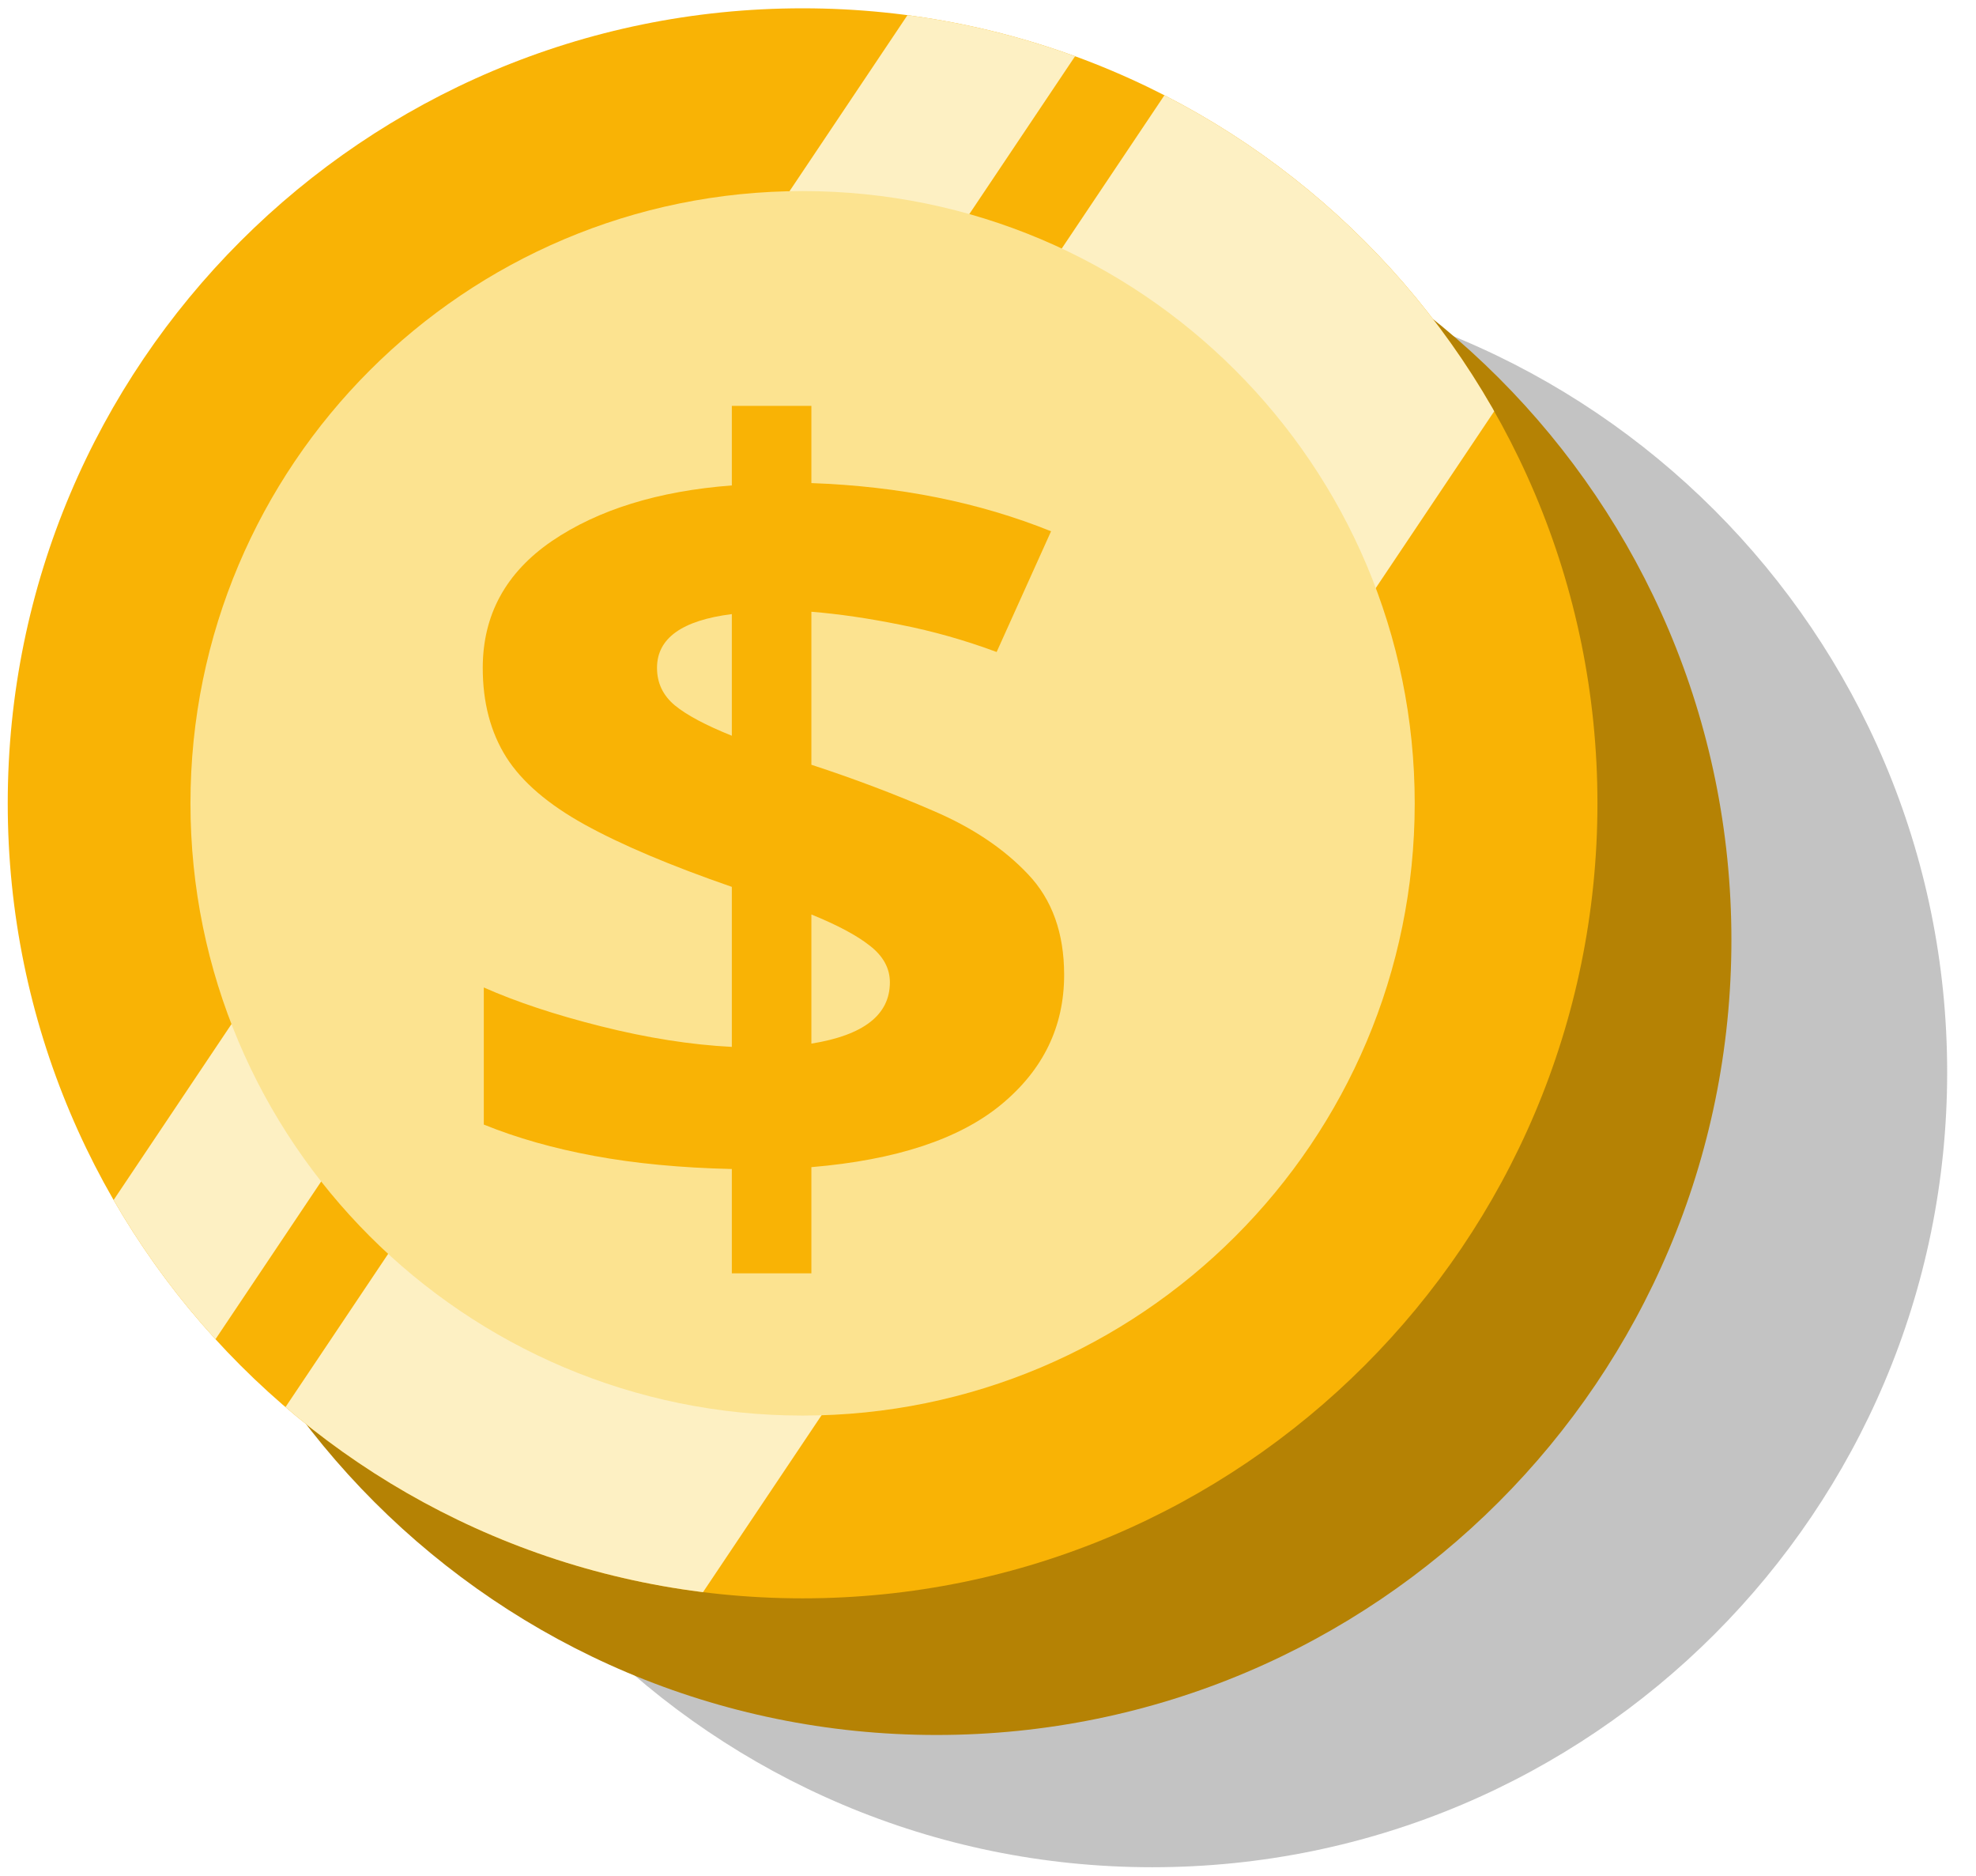
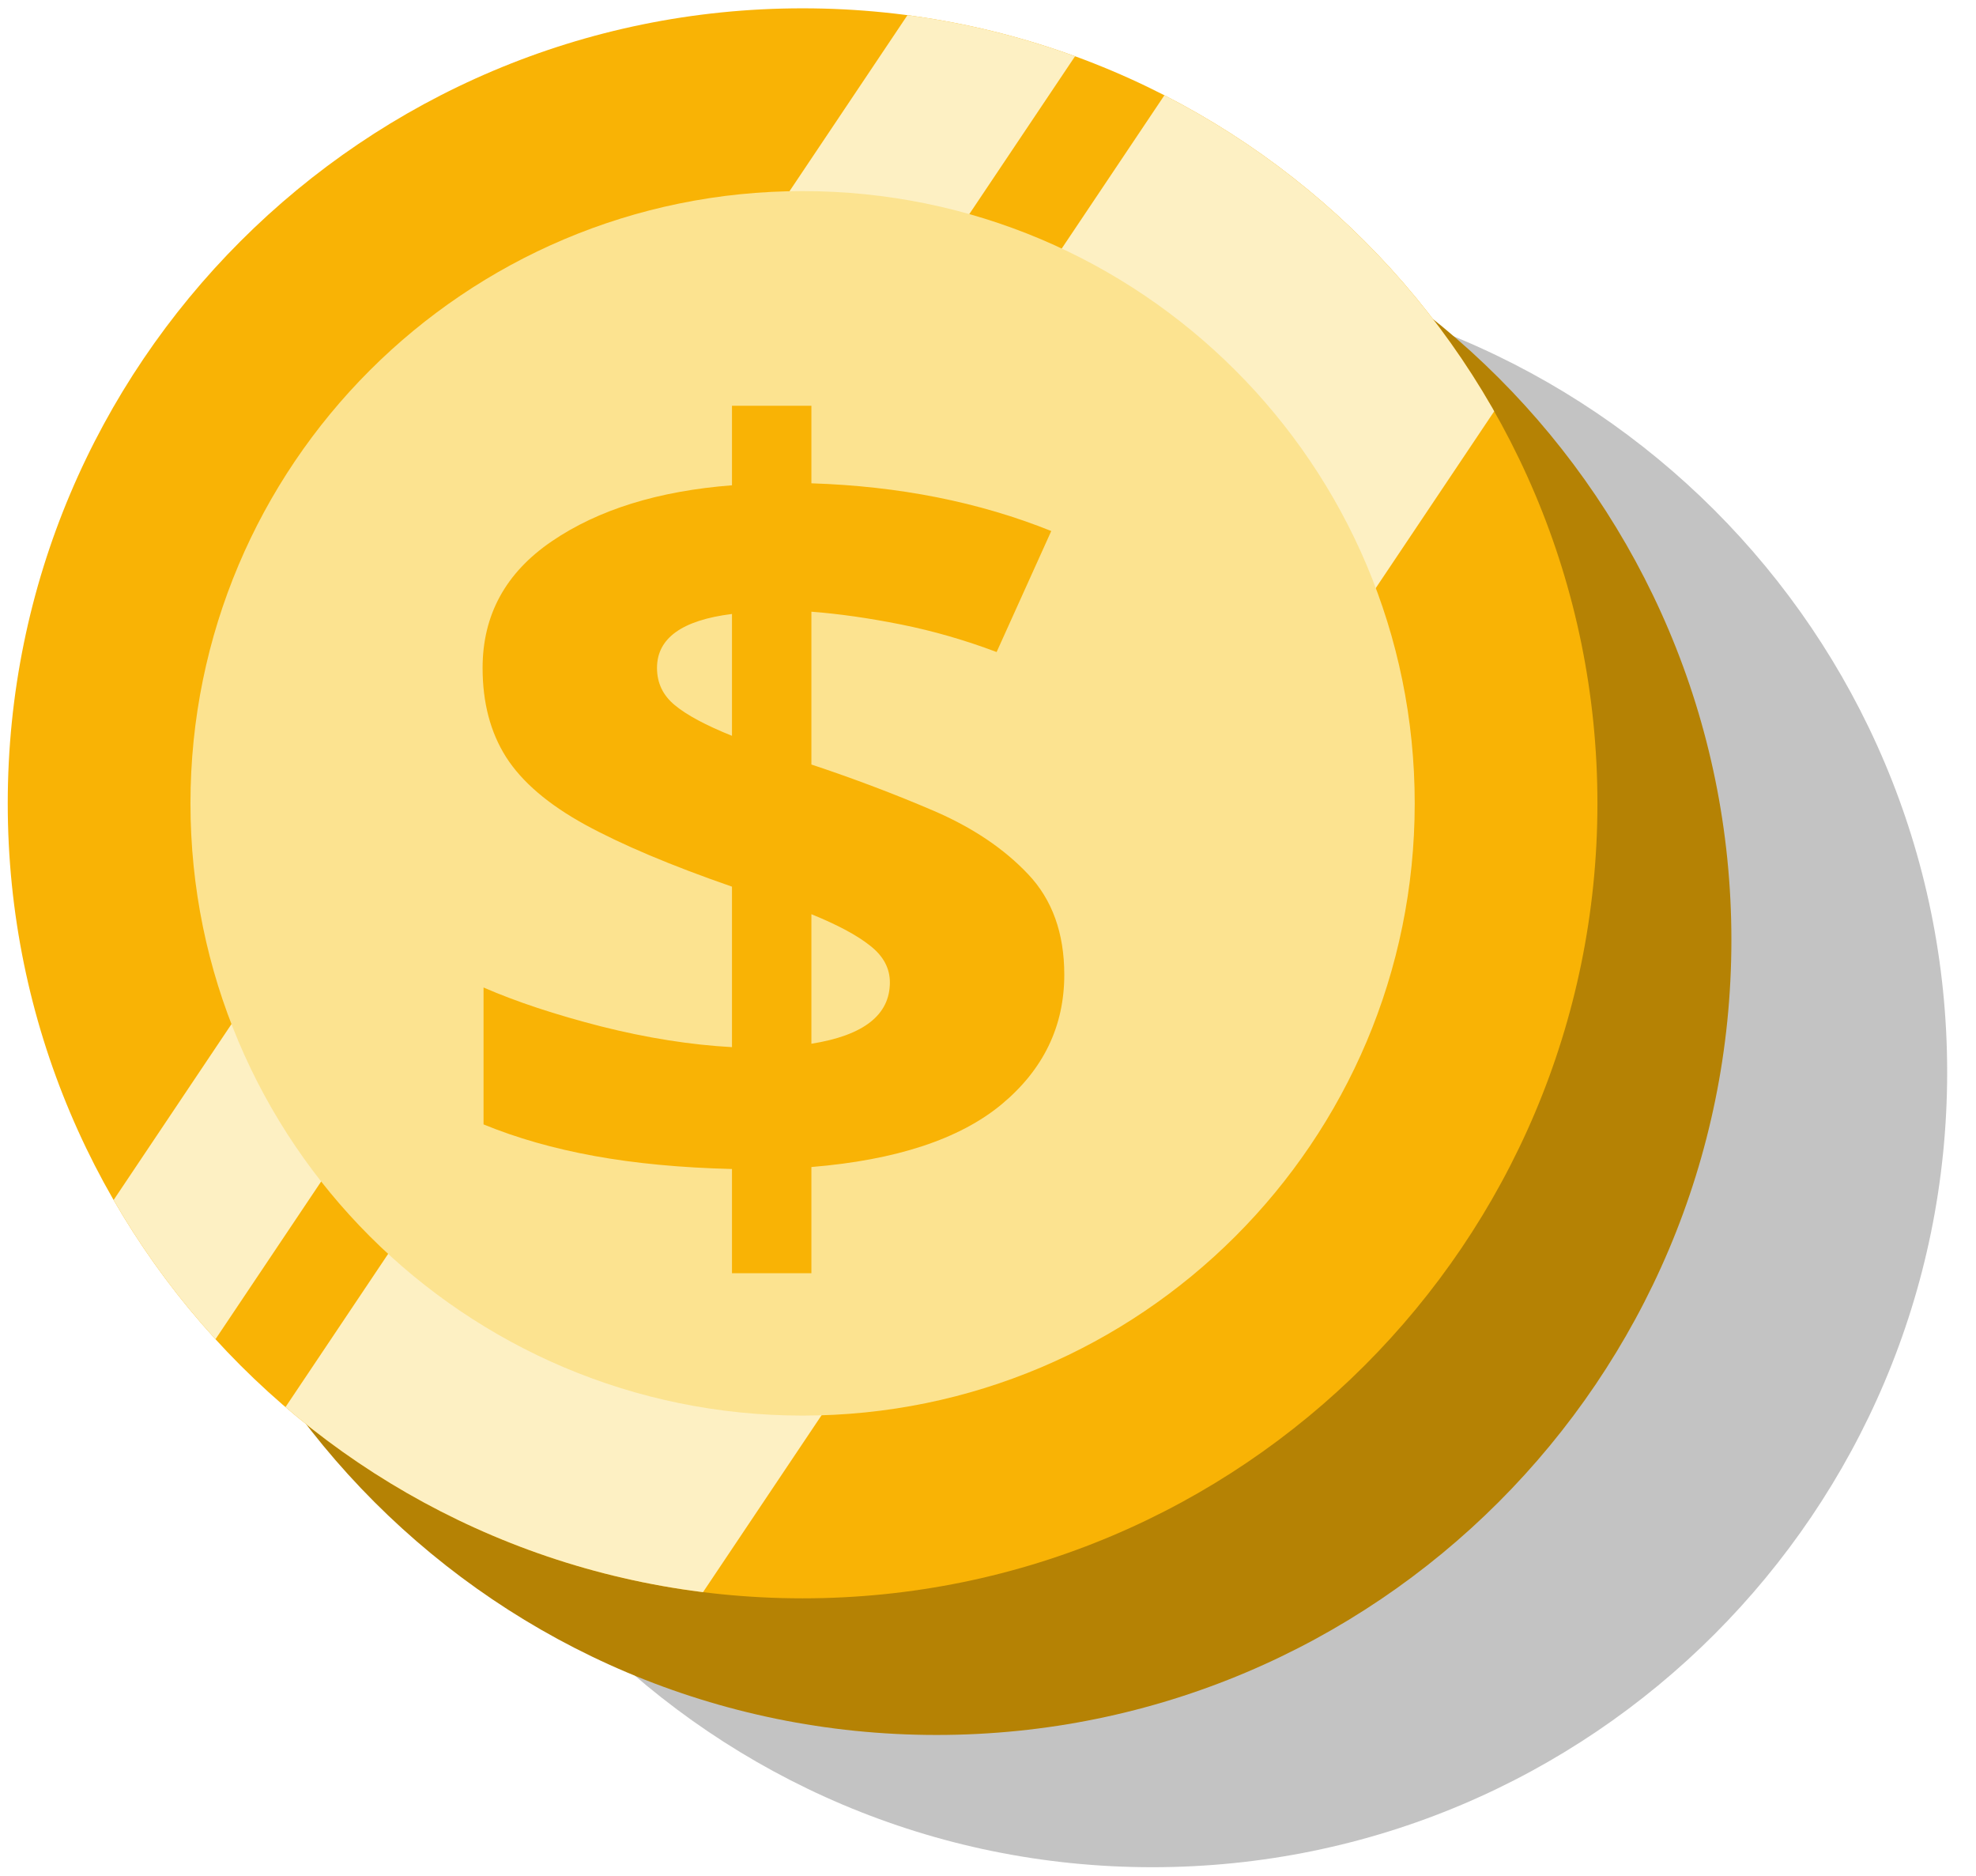
<svg xmlns="http://www.w3.org/2000/svg" width="100%" height="100%" viewBox="0 0 59 56" version="1.1" xml:space="preserve" style="fill-rule:evenodd;clip-rule:evenodd;stroke-linejoin:round;stroke-miterlimit:2;">
-   <g>
-     <circle cx="34.406" cy="32.008" r="23.733" style="fill:#636363;fill-opacity:0.38;" />
-     <circle cx="27.964" cy="28.06" r="23.733" style="fill:#b58204;" />
-     <circle cx="23.964" cy="23.981" r="23.733" style="fill:#f9b305;" />
-     <clipPath id="_clip1">
-       <circle cx="23.964" cy="23.981" r="23.733" />
-     </clipPath>
-     <g clip-path="url(#_clip1)">
-       <path d="M42.241,-13.454L-3.513,54.822L-7.534,52.128L38.22,-16.148L42.241,-13.454Z" style="fill:#fdf0c3;" />
-       <path d="M57.143,-6.418L11.389,61.858L0.231,54.381L45.985,-13.895L57.143,-6.418Z" style="fill:#fdf0c3;" />
-     </g>
-     <circle cx="23.964" cy="23.981" r="18.277" style="fill:#fce390;" />
-     <g transform="matrix(1,0,0,0.893928,-0,-36.5607)">
-       <g transform="matrix(35.45885,0,0,35.45885,35.32842,81.35998)" />
-       <text x="12.883px" y="81.36px" style="font-family:'MiSans-Bold', 'MiSans';font-weight:700;font-size:35.459px;fill:#f9b305;">$</text>
+   <g transform="matrix(1,0,0,1,-431,-151)">
+     <g transform="matrix(1,0,0,1,-86.68511,-4.013345)">
+       <g transform="matrix(0.37332,0,0,0.37332,467.5868,-65.31076)">
+         <circle cx="226.36" cy="675.913" r="63.572" style="fill:#636363;fill-opacity:0.38;" />
+       </g>
+       <g transform="matrix(0.37332,0,0,0.37332,461.1442,-69.25867)">
+         <circle cx="226.36" cy="675.913" r="63.572" style="fill:#b58204;" />
+       </g>
+       <g transform="matrix(0.37332,0,0,0.37332,457.1442,-73.33745)">
+         <circle cx="226.36" cy="675.913" r="63.572" style="fill:#f9b305;" />
+         <clipPath id="_clip1">
+           <circle cx="226.36" cy="675.913" r="63.572" />
+         </clipPath>
+         <g clip-path="url(#_clip1)">
+           <g transform="matrix(0.218113,0.146164,-0.650095,0.970103,563.1573,-34.74942)">
+             <rect x="334.086" y="571.421" width="49.379" height="188.525" style="fill:#fdf0c3;" />
+           </g>
+           <g transform="matrix(0.605297,0.405628,-0.650095,0.970103,454.6036,-115.3967)">
+             <rect x="334.086" y="571.421" width="49.379" height="188.525" style="fill:#fdf0c3;" />
+           </g>
+         </g>
+       </g>
+       <g transform="matrix(0.2875,0,0,0.2875,476.5706,-15.33002)">
+         <circle cx="226.36" cy="675.913" r="63.572" style="fill:#fce390;" />
+       </g>
+       <g transform="matrix(0.607087,0,0,0.542692,413.1102,-189.6642)">
+         <g transform="matrix(58.40815,0,0,58.40815,230.45,701.7731)" />
+         <text x="193.478px" y="701.773px" style="font-family:'MiSans-Bold', 'MiSans';font-weight:700;font-size:58.408px;fill:#f9b305;">$</text>
+       </g>
    </g>
  </g>
</svg>
